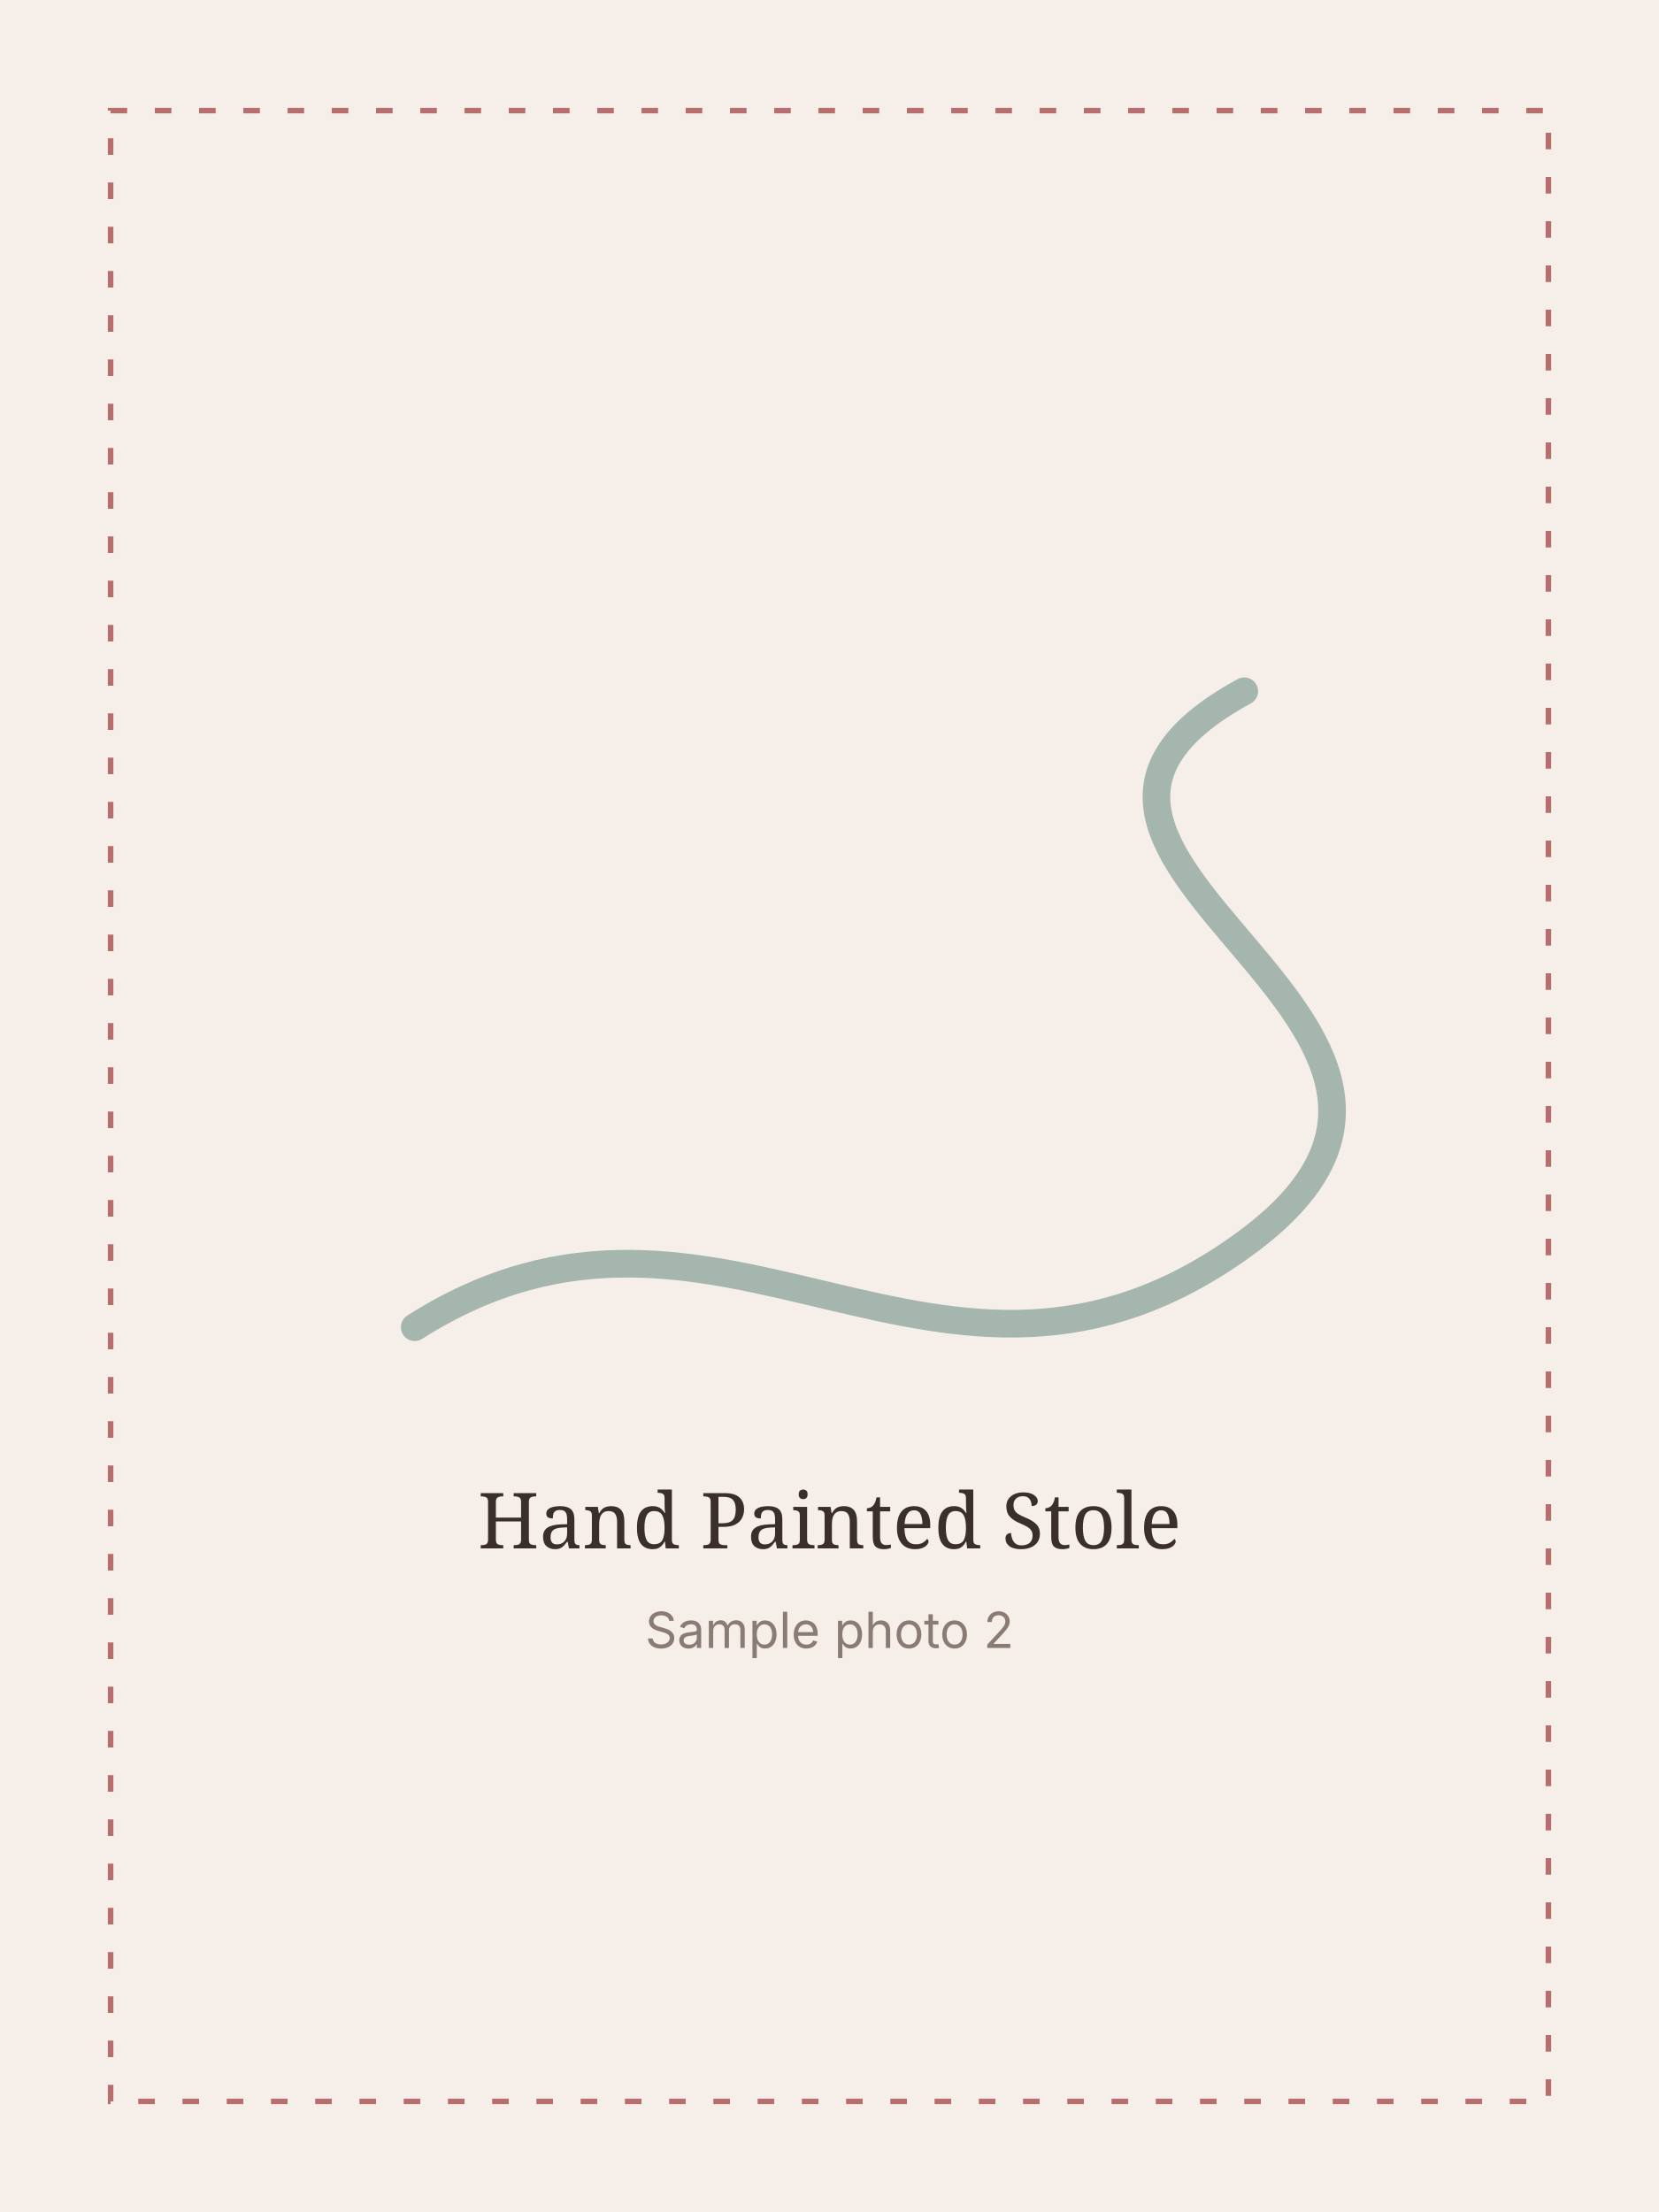
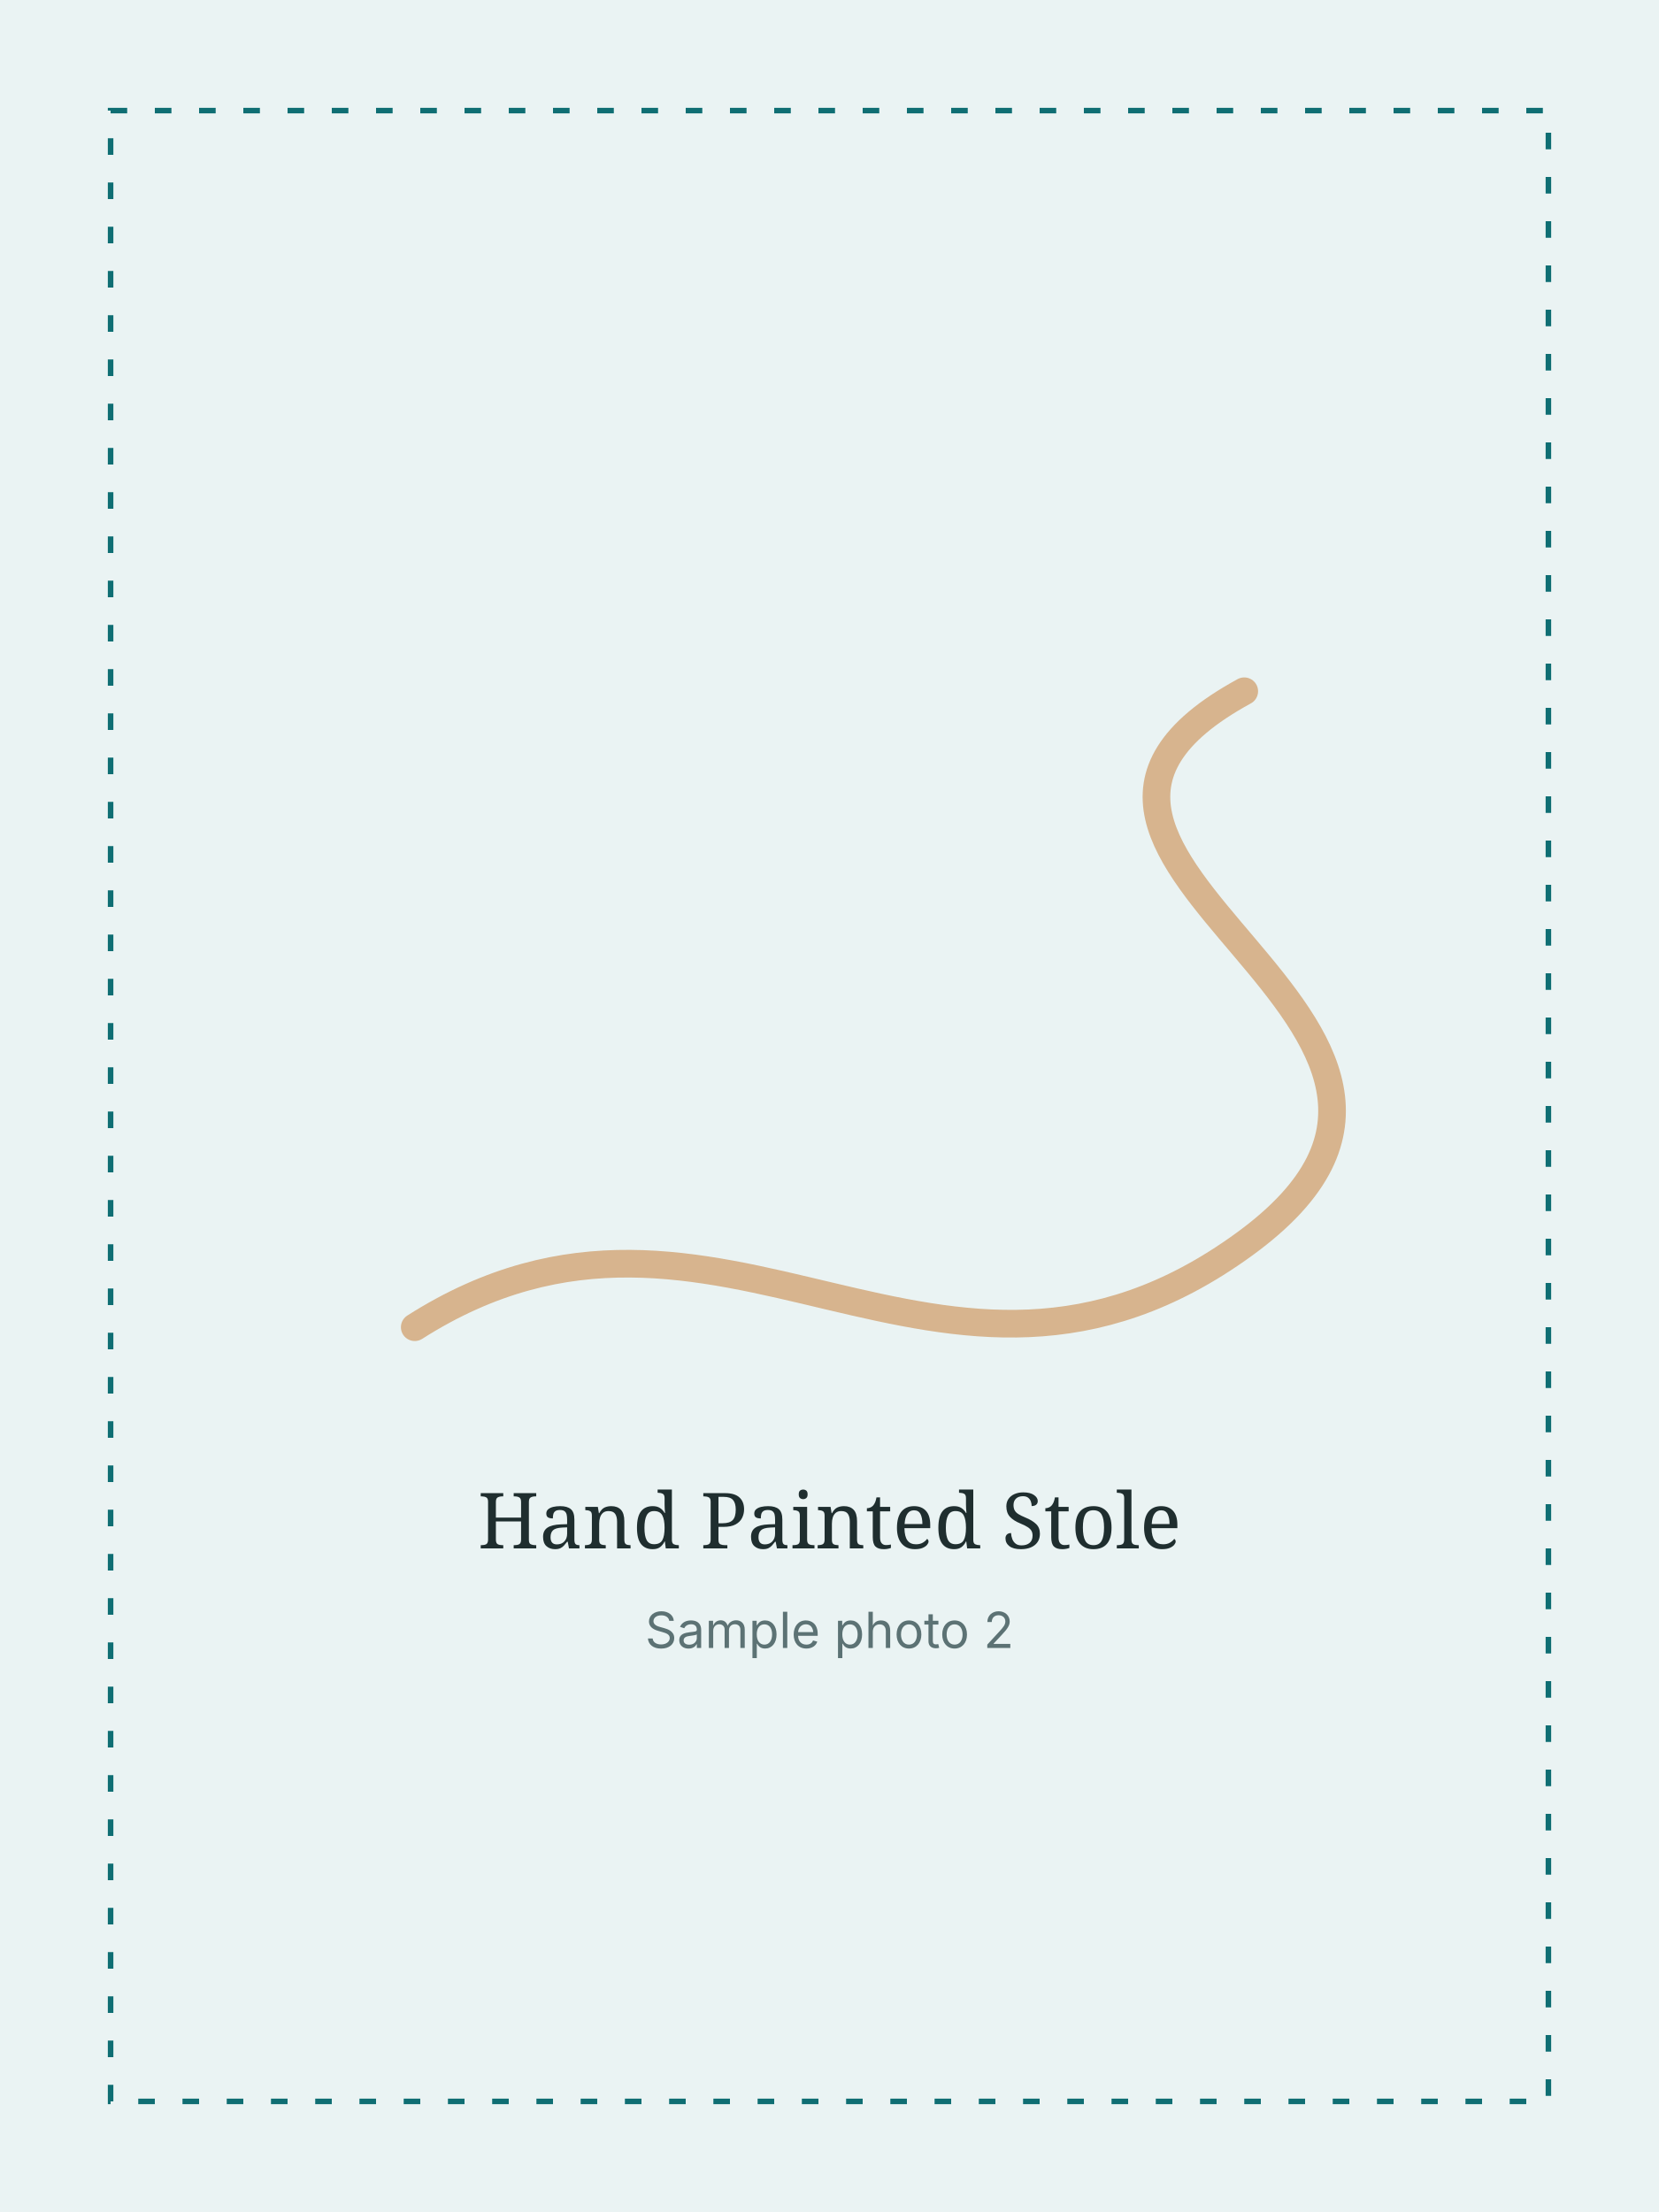
<svg xmlns="http://www.w3.org/2000/svg" viewBox="0 0 600 800" role="img" aria-label="Placeholder photo of a hand-painted stole">
-   <rect width="600" height="800" fill="#f6efe9" />
-   <rect x="40" y="40" width="520" height="720" fill="none" stroke="#b76e6e" stroke-width="2" stroke-dasharray="6 10" />
-   <path d="M150 480 C 260 410, 340 530, 450 450 S 340 310, 450 250" fill="none" stroke="#6f8f87" stroke-width="10" stroke-linecap="round" opacity="0.6" />
-   <text x="300" y="560" font-family="Georgia, serif" font-size="28" fill="#3a2f2a" text-anchor="middle">Hand Painted Stole</text>
-   <text x="300" y="596" font-family="-apple-system, sans-serif" font-size="18" fill="#8a7b74" text-anchor="middle">Sample photo 2</text>
+   <rect width="600" height="800" fill="#eaf3f3" />
+   <rect x="40" y="40" width="520" height="720" fill="none" stroke="#0f6e73" stroke-width="2" stroke-dasharray="6 10" />
+   <path d="M150 480 C 260 410, 340 530, 450 450 S 340 310, 450 250" fill="none" stroke="#c98a4b" stroke-width="10" stroke-linecap="round" opacity="0.6" />
+   <text x="300" y="560" font-family="Georgia, serif" font-size="28" fill="#1f2e2f" text-anchor="middle">Hand Painted Stole</text>
+   <text x="300" y="596" font-family="-apple-system, sans-serif" font-size="18" fill="#5c7274" text-anchor="middle">Sample photo 2</text>
</svg>
